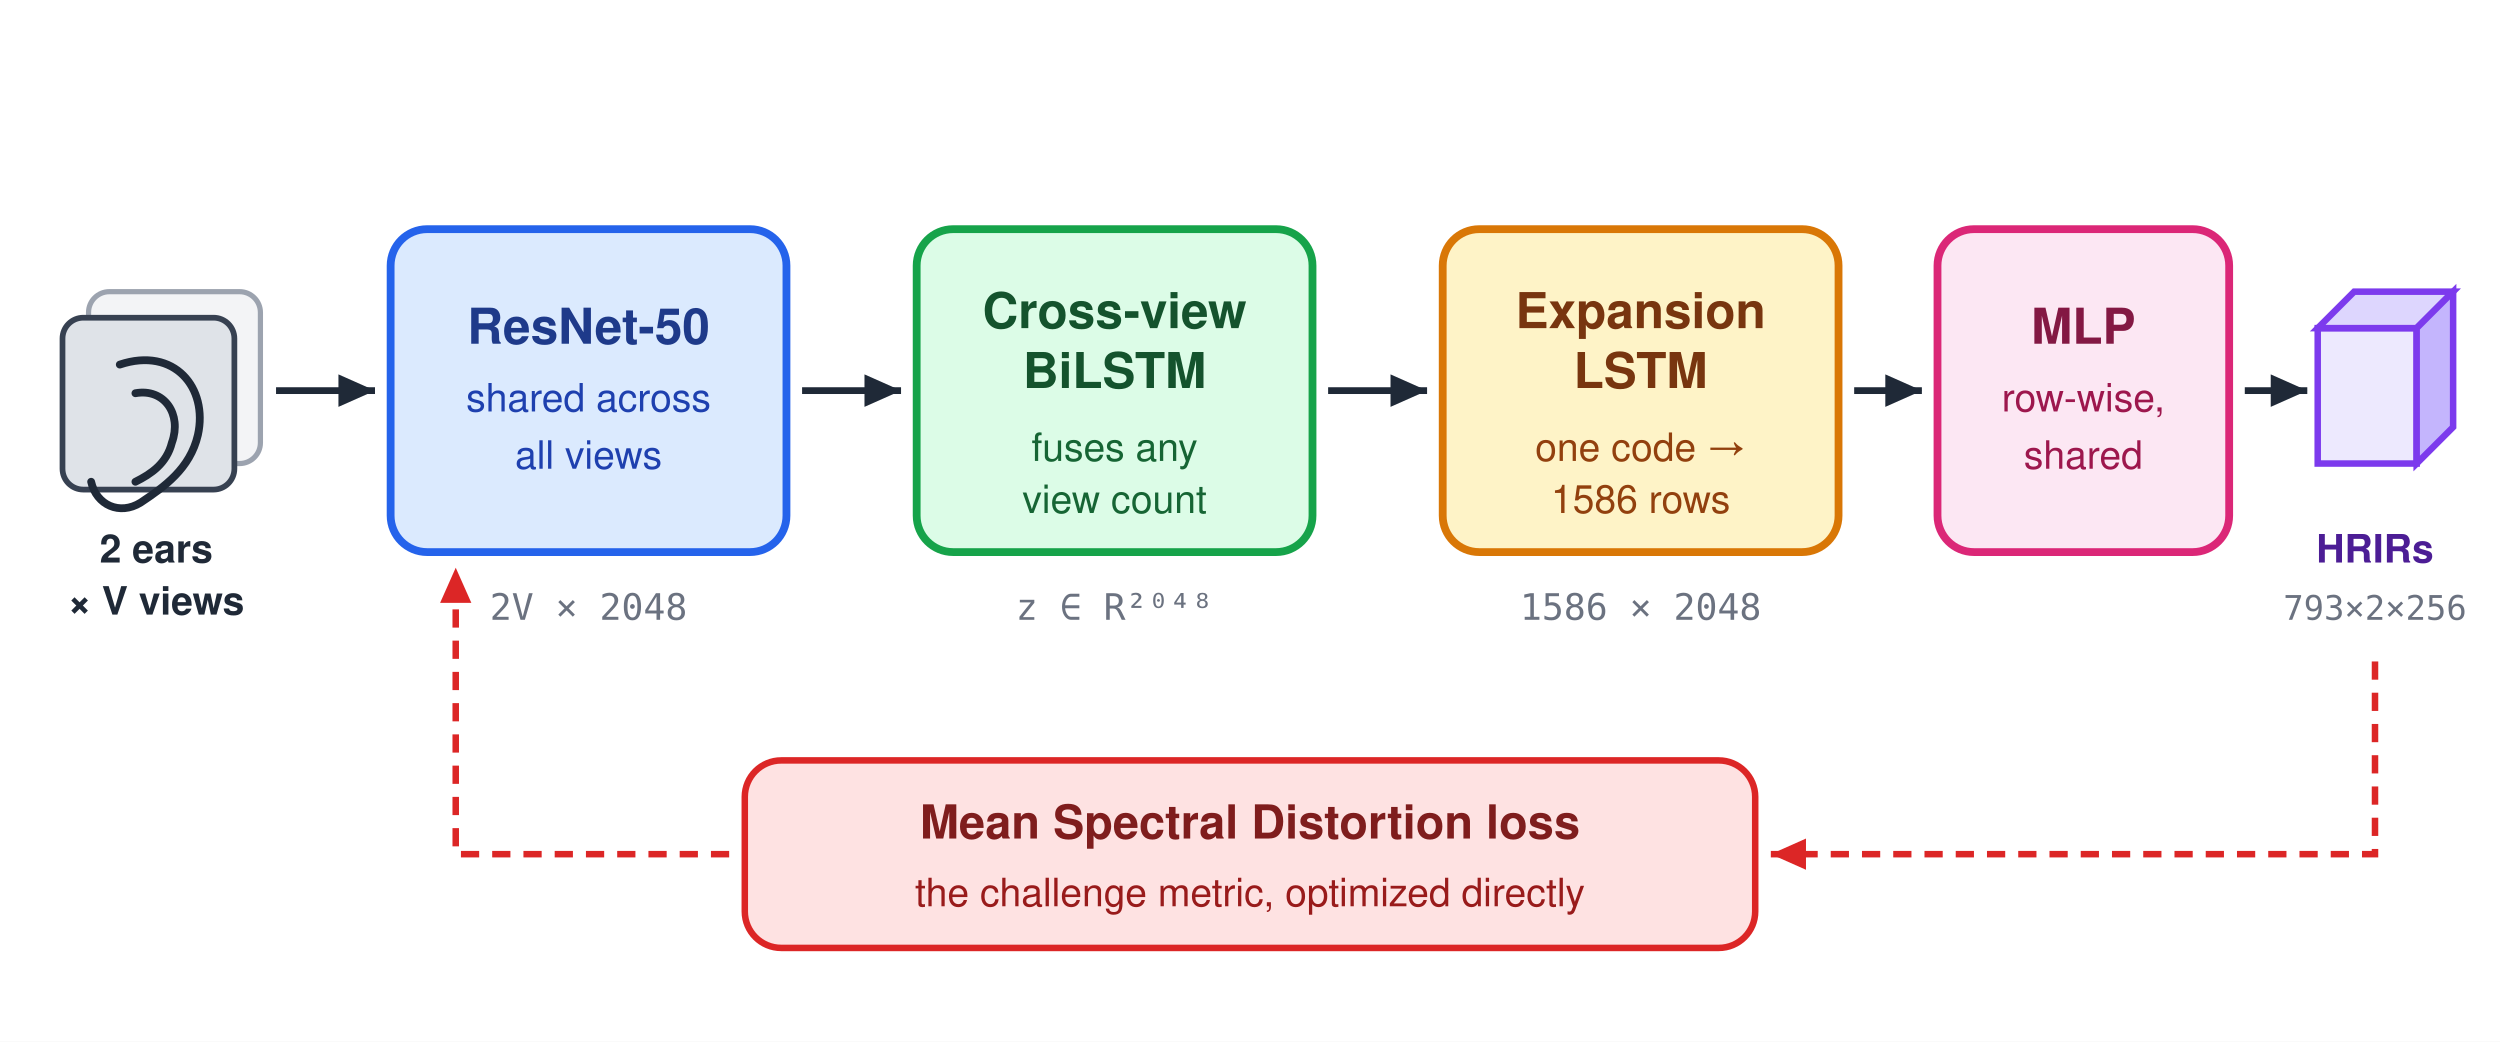
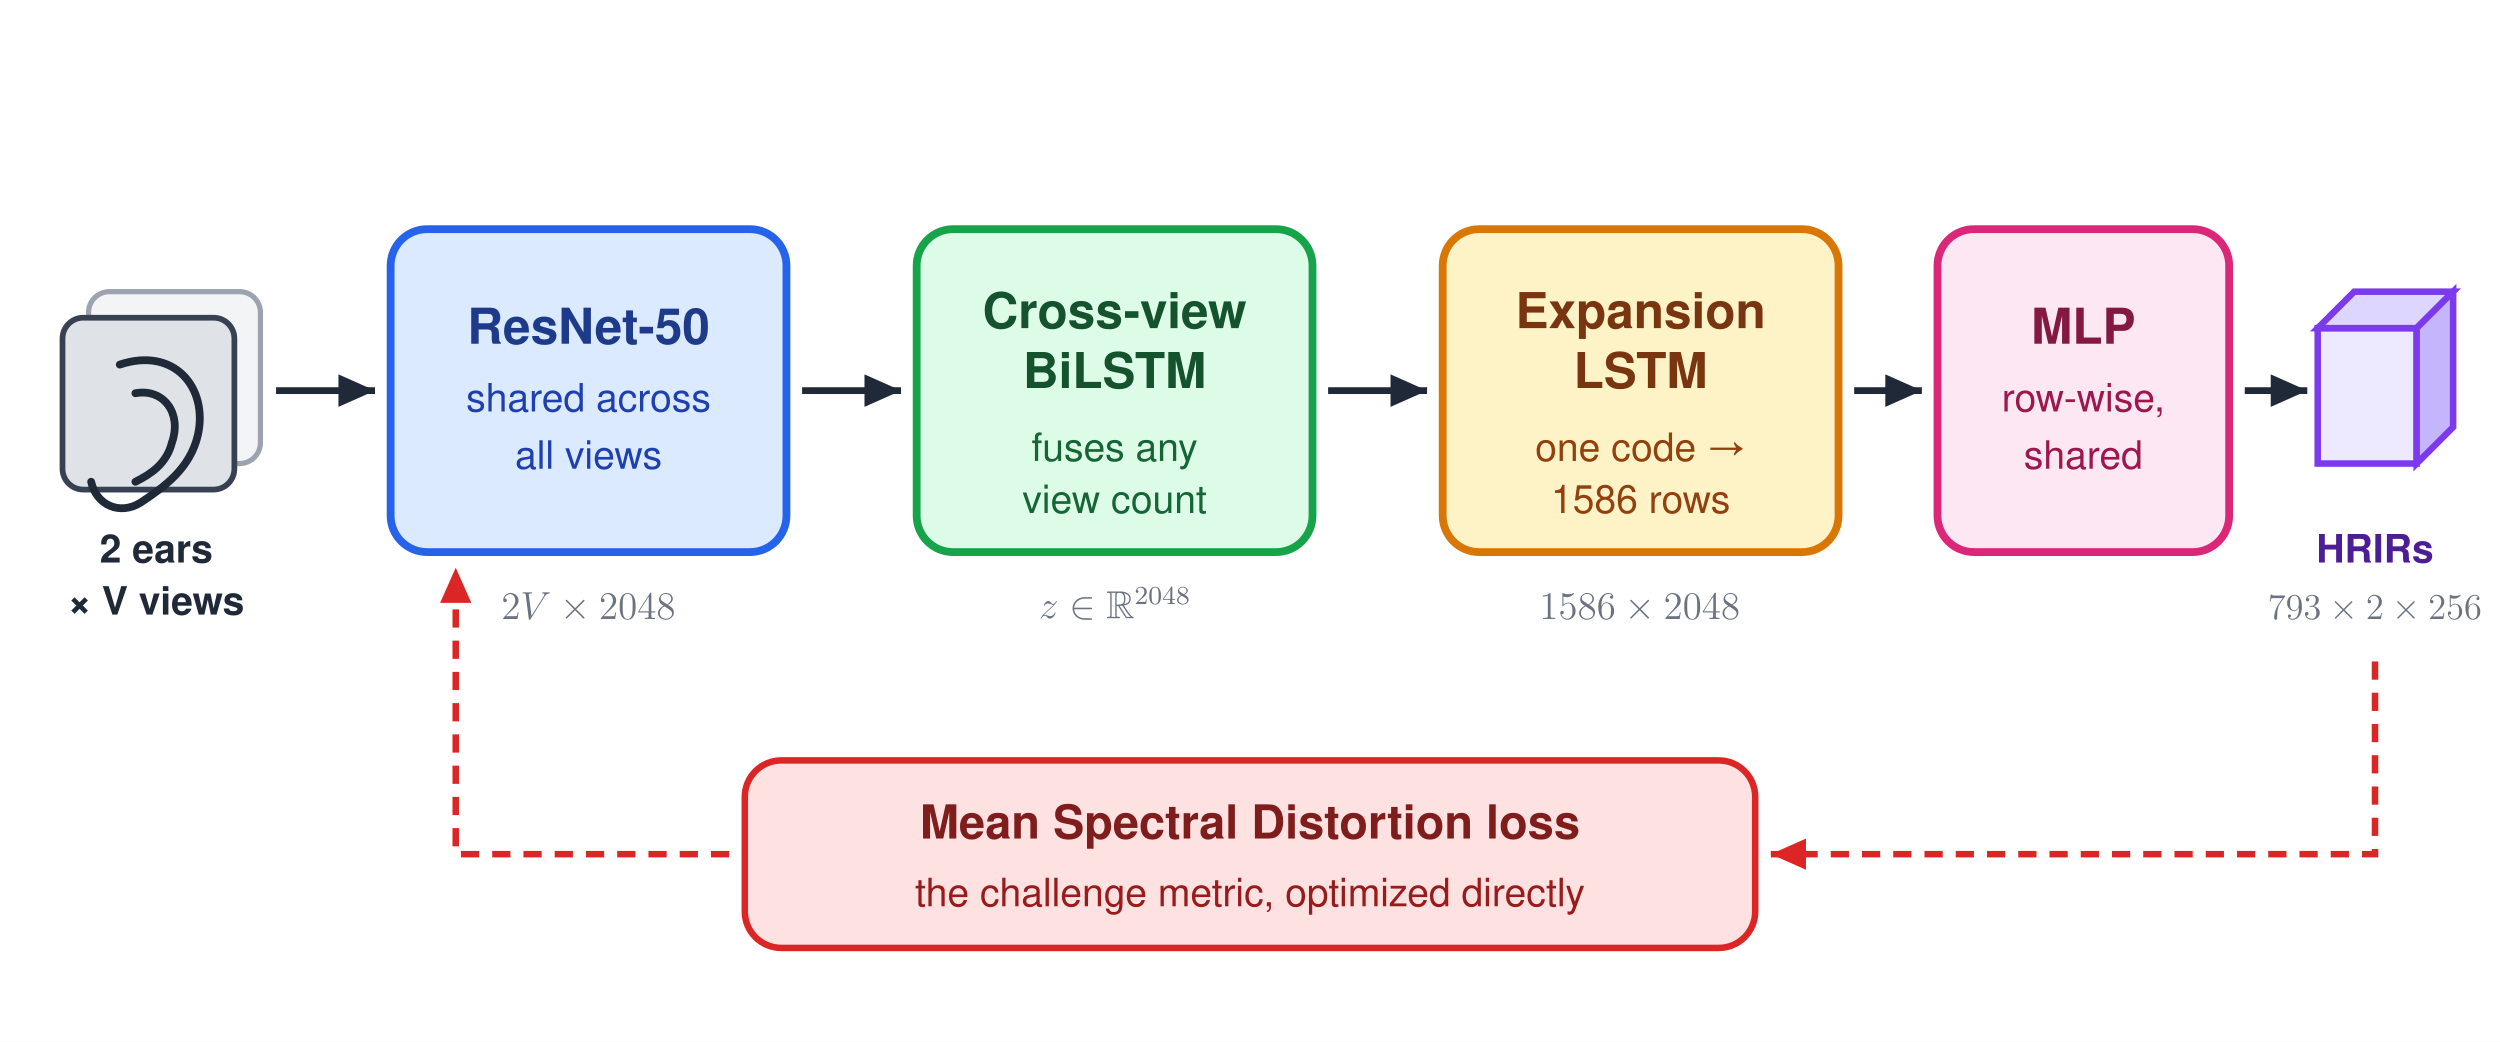
- <svg xmlns="http://www.w3.org/2000/svg" viewBox="0 0 960 400" font-family="-apple-system, BlinkMacSystemFont, Segoe UI, Helvetica, Arial, sans-serif" role="img" aria-label="Architecture: shared ResNet-50 encodes each view, a BiLSTM fuses them into one identity code, an expansion LSTM and shared MLP decode the full HRIR tensor, trained on the Mean Spectral Distortion metric.">
+ <svg xmlns="http://www.w3.org/2000/svg" xmlns:xlink="http://www.w3.org/1999/xlink" viewBox="0 0 960 400" font-family="-apple-system, BlinkMacSystemFont, Segoe UI, Helvetica, Arial, sans-serif" role="img" aria-label="Architecture: shared ResNet-50 encodes each view, a BiLSTM fuses them into one identity code, an expansion LSTM and shared MLP decode the full HRIR tensor, trained on the Mean Spectral Distortion metric.">
  <defs>
    <marker id="a2" viewBox="0 0 10 10" refX="9" refY="5" markerWidth="6" markerHeight="6" orient="auto-start-reverse">
      <path d="M0 1 L9 5 L0 9 z" fill="#1F2937" />
    </marker>
    <marker id="a2r" viewBox="0 0 10 10" refX="9" refY="5" markerWidth="6" markerHeight="6" orient="auto-start-reverse">
      <path d="M0 1 L9 5 L0 9 z" fill="#DC2626" />
    </marker>
  </defs>
  <rect width="960" height="400" fill="#ffffff" />
  <rect x="34" y="112" width="66" height="66" rx="8" fill="#F3F4F6" stroke="#9CA3AF" stroke-width="2" />
  <rect x="24" y="122" width="66" height="66" rx="8" fill="#DFE3E8" stroke="#374151" stroke-width="2.2" />
  <path d="M46 140 C67 133, 80 149, 76 167 C73 180, 63 187, 54 193 C46 198, 37 194, 35 185            M52 151 C63 149, 70 159, 66 170 C64 178, 58 182, 52 185" fill="none" stroke="#1F2937" stroke-width="3" stroke-linecap="round" />
  <text x="60" y="216" font-size="15" font-weight="600" fill="#1F2937" text-anchor="middle">2 ears</text>
  <text x="60" y="236" font-size="15" font-weight="600" fill="#1F2937" text-anchor="middle">× V views</text>
  <line x1="106" y1="150" x2="144" y2="150" stroke="#1F2937" stroke-width="2.6" marker-end="url(#a2)" />
  <rect x="150" y="88" width="152" height="124" rx="14" fill="#DBEAFE" stroke="#2563EB" stroke-width="3" />
  <text x="226" y="132" font-size="19" font-weight="700" fill="#1E3A8A" text-anchor="middle">ResNet-50</text>
  <text x="226" y="158" font-size="15" fill="#1E40AF" text-anchor="middle">shared across</text>
  <text x="226" y="180" font-size="15" fill="#1E40AF" text-anchor="middle">all views</text>
-   <text x="226" y="238" font-size="14" fill="#6B7280" text-anchor="middle" font-family="ui-monospace, Menlo, monospace">2V × 2048</text>
+   <g transform="translate(282.8429 317.7725) scale(1.254687)">
+     <defs>
+       <path id="L0-g0-2" d="M4.651-3.324L2.26-5.703C2.116-5.846 2.092-5.87 1.997-5.87C1.877-5.87 1.757-5.762 1.757-5.631C1.757-5.547 1.781-5.523 1.913-5.392L4.304-2.989L1.913-.586C1.781-.454 1.757-.43 1.757-.347C1.757-.215 1.877-.108 1.997-.108C2.092-.108 2.116-.132 2.26-.275L4.639-2.654L7.113-.179C7.137-.167 7.221-.108 7.293-.108C7.436-.108 7.532-.215 7.532-.347C7.532-.371 7.532-.418 7.496-.478C7.484-.502 5.583-2.379 4.985-2.989L7.173-5.177C7.233-5.248 7.412-5.404 7.472-5.475C7.484-5.499 7.532-5.547 7.532-5.631C7.532-5.762 7.436-5.87 7.293-5.87C7.197-5.87 7.149-5.822 7.018-5.691L4.651-3.324Z" />
+       <path id="L0-g1-86" d="M7.4-6.838C7.807-7.484 8.177-7.771 8.787-7.819C8.907-7.831 9.002-7.831 9.002-8.046C9.002-8.094 8.978-8.165 8.871-8.165C8.656-8.165 8.141-8.141 7.926-8.141C7.58-8.141 7.221-8.165 6.886-8.165C6.791-8.165 6.671-8.165 6.671-7.938C6.671-7.831 6.779-7.819 6.826-7.819C7.269-7.783 7.317-7.568 7.317-7.424C7.317-7.245 7.149-6.97 7.137-6.958L3.383-1.004L2.546-7.448C2.546-7.795 3.168-7.819 3.3-7.819C3.479-7.819 3.587-7.819 3.587-8.046C3.587-8.165 3.455-8.165 3.419-8.165C3.216-8.165 2.977-8.141 2.774-8.141H2.104C1.231-8.141 .873-8.165 .861-8.165C.789-8.165 .646-8.165 .646-7.95C.646-7.819 .729-7.819 .921-7.819C1.53-7.819 1.566-7.711 1.602-7.412L2.558-.036C2.594 .215 2.594 .251 2.762 .251C2.905 .251 2.965 .215 3.084 .024L7.4-6.838Z" />
+       <path id="L0-g2-48" d="M5.356-3.826C5.356-4.818 5.296-5.786 4.866-6.695C4.376-7.687 3.515-7.95 2.929-7.95C2.236-7.95 1.387-7.603 .944-6.611C.61-5.858 .49-5.117 .49-3.826C.49-2.666 .574-1.793 1.004-.944C1.47-.036 2.295 .251 2.917 .251C3.957 .251 4.555-.371 4.902-1.064C5.332-1.961 5.356-3.132 5.356-3.826ZM2.917 .012C2.534 .012 1.757-.203 1.53-1.506C1.399-2.224 1.399-3.132 1.399-3.969C1.399-4.949 1.399-5.834 1.59-6.539C1.793-7.34 2.403-7.711 2.917-7.711C3.371-7.711 4.065-7.436 4.292-6.408C4.447-5.727 4.447-4.782 4.447-3.969C4.447-3.168 4.447-2.26 4.316-1.53C4.089-.215 3.335 .012 2.917 .012Z" />
+       <path id="L0-g2-50" d="M5.26-2.008H4.997C4.961-1.805 4.866-1.148 4.746-.956C4.663-.849 3.981-.849 3.622-.849H1.411C1.733-1.124 2.463-1.889 2.774-2.176C4.591-3.85 5.26-4.471 5.26-5.655C5.26-7.03 4.172-7.95 2.786-7.95S.586-6.767 .586-5.738C.586-5.129 1.112-5.129 1.148-5.129C1.399-5.129 1.71-5.308 1.71-5.691C1.71-6.025 1.482-6.253 1.148-6.253C1.04-6.253 1.016-6.253 .98-6.241C1.207-7.054 1.853-7.603 2.63-7.603C3.646-7.603 4.268-6.755 4.268-5.655C4.268-4.639 3.682-3.754 3.001-2.989L.586-.287V0H4.949L5.26-2.008Z" />
+       <path id="L0-g2-52" d="M4.316-7.783C4.316-8.01 4.316-8.07 4.148-8.07C4.053-8.07 4.017-8.07 3.921-7.926L.323-2.343V-1.997H3.467V-.909C3.467-.466 3.443-.347 2.57-.347H2.331V0C2.606-.024 3.551-.024 3.885-.024S5.177-.024 5.452 0V-.347H5.212C4.352-.347 4.316-.466 4.316-.909V-1.997H5.523V-2.343H4.316V-7.783ZM3.527-6.85V-2.343H.622L3.527-6.85Z" />
+       <path id="L0-g2-56" d="M3.563-4.316C4.16-4.639 5.033-5.189 5.033-6.193C5.033-7.233 4.029-7.95 2.929-7.95C1.745-7.95 .813-7.077 .813-5.99C.813-5.583 .933-5.177 1.267-4.77C1.399-4.615 1.411-4.603 2.248-4.017C1.088-3.479 .49-2.678 .49-1.805C.49-.538 1.698 .251 2.917 .251C4.244 .251 5.356-.729 5.356-1.985C5.356-3.204 4.495-3.742 3.563-4.316ZM1.937-5.392C1.781-5.499 1.303-5.81 1.303-6.396C1.303-7.173 2.116-7.663 2.917-7.663C3.778-7.663 4.543-7.042 4.543-6.181C4.543-5.452 4.017-4.866 3.324-4.483L1.937-5.392ZM2.499-3.85L3.945-2.905C4.256-2.702 4.806-2.331 4.806-1.602C4.806-.693 3.885-.072 2.929-.072C1.913-.072 1.04-.813 1.04-1.805C1.04-2.738 1.722-3.491 2.499-3.85Z" />
+     </defs>
+     <g id="L0-page1">
+       <g fill="#6b7280">
+         <use x="-72" y="-63.831" xlink:href="#L0-g2-50" />
+         <use x="-66.147" y="-63.831" xlink:href="#L0-g1-86" />
+         <use x="-54.065" y="-63.831" xlink:href="#L0-g0-2" />
+         <use x="-42.11" y="-63.831" xlink:href="#L0-g2-50" />
+         <use x="-36.257" y="-63.831" xlink:href="#L0-g2-48" />
+         <use x="-30.404" y="-63.831" xlink:href="#L0-g2-52" />
+         <use x="-24.551" y="-63.831" xlink:href="#L0-g2-56" />
+       </g>
+     </g>
+   </g>
  <line x1="308" y1="150" x2="346" y2="150" stroke="#1F2937" stroke-width="2.6" marker-end="url(#a2)" />
  <rect x="352" y="88" width="152" height="124" rx="14" fill="#DCFCE7" stroke="#16A34A" stroke-width="3" />
  <text x="428" y="126" font-size="19" font-weight="700" fill="#14532D" text-anchor="middle">Cross-view</text>
  <text x="428" y="149" font-size="19" font-weight="700" fill="#14532D" text-anchor="middle">BiLSTM</text>
  <text x="428" y="177" font-size="15" fill="#166534" text-anchor="middle">fuses any</text>
  <text x="428" y="197" font-size="15" fill="#166534" text-anchor="middle">view count</text>
-   <text x="428" y="238" font-size="14" fill="#6B7280" text-anchor="middle" font-family="ui-monospace, Menlo, monospace">z ∈ R²⁰⁴⁸</text>
+   <g transform="translate(489.2872 315.8497) scale(1.254687)">
+     <defs>
+       <path id="L1-g0-82" d="M3.204-3.754H3.634L5.428-.98C5.547-.789 5.834-.323 5.966-.143C6.049 0 6.085 0 6.36 0H8.01C8.225 0 8.404 0 8.404-.215C8.404-.311 8.333-.395 8.225-.418C7.783-.514 7.197-1.303 6.91-1.686C6.826-1.805 6.229-2.594 5.428-3.885C6.492-4.077 7.52-4.531 7.52-5.954C7.52-7.615 5.762-8.189 4.352-8.189H.598C.383-8.189 .191-8.189 .191-7.974C.191-7.771 .418-7.771 .514-7.771C1.196-7.771 1.255-7.687 1.255-7.089V-1.1C1.255-.502 1.196-.418 .514-.418C.418-.418 .191-.418 .191-.215C.191 0 .383 0 .598 0H3.873C4.089 0 4.268 0 4.268-.215C4.268-.418 4.065-.418 3.933-.418C3.252-.418 3.204-.514 3.204-1.1V-3.754ZM5.511-4.34C5.846-4.782 5.882-5.416 5.882-5.942C5.882-6.516 5.81-7.149 5.428-7.639C5.918-7.532 7.101-7.161 7.101-5.954C7.101-5.177 6.743-4.567 5.511-4.34ZM3.204-7.125C3.204-7.376 3.204-7.771 3.945-7.771C4.961-7.771 5.464-7.352 5.464-5.942C5.464-4.4 5.093-4.172 3.204-4.172V-7.125ZM1.578-.418C1.674-.634 1.674-.968 1.674-1.076V-7.113C1.674-7.233 1.674-7.556 1.578-7.771H2.941C2.786-7.58 2.786-7.34 2.786-7.161V-1.076C2.786-.956 2.786-.634 2.881-.418H1.578ZM4.125-3.754C4.208-3.766 4.256-3.778 4.352-3.778C4.531-3.778 4.794-3.802 4.973-3.826C5.153-3.539 6.444-1.411 7.436-.418H6.276L4.125-3.754Z" />
+       <path id="L1-g1-50" d="M6.551-2.75C6.755-2.75 6.97-2.75 6.97-2.989S6.755-3.228 6.551-3.228H1.482C1.626-4.83 3.001-5.978 4.686-5.978H6.551C6.755-5.978 6.97-5.978 6.97-6.217S6.755-6.456 6.551-6.456H4.663C2.618-6.456 .992-4.902 .992-2.989S2.618 .478 4.663 .478H6.551C6.755 .478 6.97 .478 6.97 .239S6.755 0 6.551 0H4.686C3.001 0 1.626-1.148 1.482-2.75H6.551Z" />
+       <path id="L1-g2-122" d="M1.518-.968C2.032-1.554 2.451-1.925 3.049-2.463C3.766-3.084 4.077-3.383 4.244-3.563C5.081-4.388 5.499-5.081 5.499-5.177S5.404-5.272 5.38-5.272C5.296-5.272 5.272-5.224 5.212-5.141C4.914-4.627 4.627-4.376 4.316-4.376C4.065-4.376 3.933-4.483 3.706-4.77C3.455-5.069 3.252-5.272 2.905-5.272C2.032-5.272 1.506-4.184 1.506-3.933C1.506-3.897 1.518-3.826 1.626-3.826C1.722-3.826 1.733-3.873 1.769-3.957C1.973-4.435 2.546-4.519 2.774-4.519C3.025-4.519 3.264-4.435 3.515-4.328C3.969-4.136 4.16-4.136 4.28-4.136C4.364-4.136 4.411-4.136 4.471-4.148C4.077-3.682 3.431-3.108 2.893-2.618L1.686-1.506C.956-.765 .514-.06 .514 .024C.514 .096 .574 .12 .646 .12S.729 .108 .813-.036C1.004-.335 1.387-.777 1.829-.777C2.08-.777 2.2-.693 2.439-.395C2.666-.132 2.869 .12 3.252 .12C4.423 .12 5.093-1.399 5.093-1.674C5.093-1.722 5.081-1.793 4.961-1.793C4.866-1.793 4.854-1.745 4.818-1.626C4.555-.921 3.85-.634 3.383-.634C3.132-.634 2.893-.717 2.642-.825C2.164-1.016 2.032-1.016 1.877-1.016C1.757-1.016 1.626-1.016 1.518-.968Z" />
+       <path id="L1-g3-48" d="M3.897-2.542C3.897-3.395 3.81-3.913 3.547-4.423C3.196-5.125 2.55-5.3 2.112-5.3C1.108-5.3 .741-4.551 .63-4.328C.343-3.746 .327-2.957 .327-2.542C.327-2.016 .351-1.211 .733-.574C1.1 .016 1.69 .167 2.112 .167C2.495 .167 3.18 .048 3.579-.741C3.873-1.315 3.897-2.024 3.897-2.542ZM2.112-.056C1.841-.056 1.291-.183 1.124-1.02C1.036-1.474 1.036-2.224 1.036-2.638C1.036-3.188 1.036-3.746 1.124-4.184C1.291-4.997 1.913-5.077 2.112-5.077C2.383-5.077 2.933-4.941 3.092-4.216C3.188-3.778 3.188-3.18 3.188-2.638C3.188-2.168 3.188-1.451 3.092-1.004C2.925-.167 2.375-.056 2.112-.056Z" />
+       <path id="L1-g3-50" d="M2.248-1.626C2.375-1.745 2.71-2.008 2.837-2.12C3.332-2.574 3.802-3.013 3.802-3.738C3.802-4.686 3.005-5.3 2.008-5.3C1.052-5.3 .422-4.575 .422-3.866C.422-3.475 .733-3.419 .845-3.419C1.012-3.419 1.259-3.539 1.259-3.842C1.259-4.256 .861-4.256 .765-4.256C.996-4.838 1.53-5.037 1.921-5.037C2.662-5.037 3.045-4.407 3.045-3.738C3.045-2.909 2.463-2.303 1.522-1.339L.518-.303C.422-.215 .422-.199 .422 0H3.571L3.802-1.427H3.555C3.531-1.267 3.467-.869 3.371-.717C3.324-.654 2.718-.654 2.59-.654H1.172L2.248-1.626Z" />
+       <path id="L1-g3-52" d="M3.14-5.157C3.14-5.316 3.14-5.38 2.973-5.38C2.869-5.38 2.861-5.372 2.782-5.26L.239-1.57V-1.307H2.487V-.646C2.487-.351 2.463-.263 1.849-.263H1.666V0C2.343-.024 2.359-.024 2.813-.024S3.284-.024 3.961 0V-.263H3.778C3.164-.263 3.14-.351 3.14-.646V-1.307H3.985V-1.57H3.14V-5.157ZM2.542-4.511V-1.57H.518L2.542-4.511Z" />
+       <path id="L1-g3-56" d="M2.646-2.877C3.092-3.092 3.634-3.491 3.634-4.113C3.634-4.87 2.861-5.3 2.12-5.3C1.275-5.3 .59-4.718 .59-3.969C.59-3.674 .693-3.403 .893-3.172C1.028-3.005 1.06-2.989 1.554-2.678C.566-2.24 .351-1.658 .351-1.211C.351-.335 1.235 .167 2.104 .167C3.084 .167 3.873-.494 3.873-1.339C3.873-1.841 3.602-2.176 3.475-2.311C3.339-2.439 3.332-2.447 2.646-2.877ZM1.411-3.626C1.18-3.762 .988-3.993 .988-4.272C.988-4.774 1.538-5.093 2.104-5.093C2.726-5.093 3.236-4.67 3.236-4.113C3.236-3.65 2.877-3.26 2.407-3.029L1.411-3.626ZM1.801-2.534C1.833-2.519 2.742-1.961 2.877-1.873C3.005-1.801 3.419-1.546 3.419-1.068C3.419-.454 2.774-.072 2.12-.072C1.411-.072 .805-.558 .805-1.211C.805-1.809 1.251-2.279 1.801-2.534Z" />
+     </defs>
+     <g id="L1-page1">
+       <g fill="#6b7280">
+         <use x="-72" y="-62.525" xlink:href="#L1-g2-122" />
+         <use x="-62.709" y="-62.525" xlink:href="#L1-g1-50" />
+         <use x="-51.418" y="-62.525" xlink:href="#L1-g0-82" />
+         <use x="-42.783" y="-66.864" xlink:href="#L1-g3-50" />
+         <use x="-38.549" y="-66.864" xlink:href="#L1-g3-48" />
+         <use x="-34.315" y="-66.864" xlink:href="#L1-g3-52" />
+         <use x="-30.081" y="-66.864" xlink:href="#L1-g3-56" />
+       </g>
+     </g>
+   </g>
  <line x1="510" y1="150" x2="548" y2="150" stroke="#1F2937" stroke-width="2.6" marker-end="url(#a2)" />
  <rect x="554" y="88" width="152" height="124" rx="14" fill="#FEF3C7" stroke="#D97706" stroke-width="3" />
  <text x="630" y="126" font-size="19" font-weight="700" fill="#78350F" text-anchor="middle">Expansion</text>
  <text x="630" y="149" font-size="19" font-weight="700" fill="#78350F" text-anchor="middle">LSTM</text>
  <text x="630" y="177" font-size="15" fill="#92400E" text-anchor="middle">one code →</text>
  <text x="630" y="197" font-size="15" fill="#92400E" text-anchor="middle">1586 rows</text>
-   <text x="630" y="238" font-size="14" fill="#6B7280" text-anchor="middle" font-family="ui-monospace, Menlo, monospace">1586 × 2048</text>
+   <g transform="translate(681.4255 318.3559) scale(1.254687)">
+     <defs>
+       <path id="L2-g0-2" d="M4.651-3.324L2.26-5.703C2.116-5.846 2.092-5.87 1.997-5.87C1.877-5.87 1.757-5.762 1.757-5.631C1.757-5.547 1.781-5.523 1.913-5.392L4.304-2.989L1.913-.586C1.781-.454 1.757-.43 1.757-.347C1.757-.215 1.877-.108 1.997-.108C2.092-.108 2.116-.132 2.26-.275L4.639-2.654L7.113-.179C7.137-.167 7.221-.108 7.293-.108C7.436-.108 7.532-.215 7.532-.347C7.532-.371 7.532-.418 7.496-.478C7.484-.502 5.583-2.379 4.985-2.989L7.173-5.177C7.233-5.248 7.412-5.404 7.472-5.475C7.484-5.499 7.532-5.547 7.532-5.631C7.532-5.762 7.436-5.87 7.293-5.87C7.197-5.87 7.149-5.822 7.018-5.691L4.651-3.324Z" />
+       <path id="L2-g1-48" d="M5.356-3.826C5.356-4.818 5.296-5.786 4.866-6.695C4.376-7.687 3.515-7.95 2.929-7.95C2.236-7.95 1.387-7.603 .944-6.611C.61-5.858 .49-5.117 .49-3.826C.49-2.666 .574-1.793 1.004-.944C1.47-.036 2.295 .251 2.917 .251C3.957 .251 4.555-.371 4.902-1.064C5.332-1.961 5.356-3.132 5.356-3.826ZM2.917 .012C2.534 .012 1.757-.203 1.53-1.506C1.399-2.224 1.399-3.132 1.399-3.969C1.399-4.949 1.399-5.834 1.59-6.539C1.793-7.34 2.403-7.711 2.917-7.711C3.371-7.711 4.065-7.436 4.292-6.408C4.447-5.727 4.447-4.782 4.447-3.969C4.447-3.168 4.447-2.26 4.316-1.53C4.089-.215 3.335 .012 2.917 .012Z" />
+       <path id="L2-g1-49" d="M3.443-7.663C3.443-7.938 3.443-7.95 3.204-7.95C2.917-7.627 2.319-7.185 1.088-7.185V-6.838C1.363-6.838 1.961-6.838 2.618-7.149V-.921C2.618-.49 2.582-.347 1.53-.347H1.16V0C1.482-.024 2.642-.024 3.037-.024S4.579-.024 4.902 0V-.347H4.531C3.479-.347 3.443-.49 3.443-.921V-7.663Z" />
+       <path id="L2-g1-50" d="M5.26-2.008H4.997C4.961-1.805 4.866-1.148 4.746-.956C4.663-.849 3.981-.849 3.622-.849H1.411C1.733-1.124 2.463-1.889 2.774-2.176C4.591-3.85 5.26-4.471 5.26-5.655C5.26-7.03 4.172-7.95 2.786-7.95S.586-6.767 .586-5.738C.586-5.129 1.112-5.129 1.148-5.129C1.399-5.129 1.71-5.308 1.71-5.691C1.71-6.025 1.482-6.253 1.148-6.253C1.04-6.253 1.016-6.253 .98-6.241C1.207-7.054 1.853-7.603 2.63-7.603C3.646-7.603 4.268-6.755 4.268-5.655C4.268-4.639 3.682-3.754 3.001-2.989L.586-.287V0H4.949L5.26-2.008Z" />
+       <path id="L2-g1-52" d="M4.316-7.783C4.316-8.01 4.316-8.07 4.148-8.07C4.053-8.07 4.017-8.07 3.921-7.926L.323-2.343V-1.997H3.467V-.909C3.467-.466 3.443-.347 2.57-.347H2.331V0C2.606-.024 3.551-.024 3.885-.024S5.177-.024 5.452 0V-.347H5.212C4.352-.347 4.316-.466 4.316-.909V-1.997H5.523V-2.343H4.316V-7.783ZM3.527-6.85V-2.343H.622L3.527-6.85Z" />
+       <path id="L2-g1-53" d="M1.53-6.85C2.044-6.683 2.463-6.671 2.594-6.671C3.945-6.671 4.806-7.663 4.806-7.831C4.806-7.878 4.782-7.938 4.71-7.938C4.686-7.938 4.663-7.938 4.555-7.89C3.885-7.603 3.312-7.568 3.001-7.568C2.212-7.568 1.65-7.807 1.423-7.902C1.339-7.938 1.315-7.938 1.303-7.938C1.207-7.938 1.207-7.867 1.207-7.675V-4.125C1.207-3.909 1.207-3.838 1.351-3.838C1.411-3.838 1.423-3.85 1.542-3.993C1.877-4.483 2.439-4.77 3.037-4.77C3.67-4.77 3.981-4.184 4.077-3.981C4.28-3.515 4.292-2.929 4.292-2.475S4.292-1.339 3.957-.801C3.694-.371 3.228-.072 2.702-.072C1.913-.072 1.136-.61 .921-1.482C.98-1.459 1.052-1.447 1.112-1.447C1.315-1.447 1.638-1.566 1.638-1.973C1.638-2.307 1.411-2.499 1.112-2.499C.897-2.499 .586-2.391 .586-1.925C.586-.909 1.399 .251 2.726 .251C4.077 .251 5.26-.885 5.26-2.403C5.26-3.826 4.304-5.009 3.049-5.009C2.367-5.009 1.841-4.71 1.53-4.376V-6.85Z" />
+       <path id="L2-g1-54" d="M1.47-4.16C1.47-7.185 2.941-7.663 3.587-7.663C4.017-7.663 4.447-7.532 4.674-7.173C4.531-7.173 4.077-7.173 4.077-6.683C4.077-6.42 4.256-6.193 4.567-6.193C4.866-6.193 5.069-6.372 5.069-6.719C5.069-7.34 4.615-7.95 3.575-7.95C2.068-7.95 .49-6.408 .49-3.778C.49-.49 1.925 .251 2.941 .251C4.244 .251 5.356-.885 5.356-2.439C5.356-4.029 4.244-5.093 3.049-5.093C1.985-5.093 1.59-4.172 1.47-3.838V-4.16ZM2.941-.072C2.188-.072 1.829-.741 1.722-.992C1.614-1.303 1.494-1.889 1.494-2.726C1.494-3.67 1.925-4.854 3.001-4.854C3.658-4.854 4.005-4.411 4.184-4.005C4.376-3.563 4.376-2.965 4.376-2.451C4.376-1.841 4.376-1.303 4.148-.849C3.85-.275 3.419-.072 2.941-.072Z" />
+       <path id="L2-g1-56" d="M3.563-4.316C4.16-4.639 5.033-5.189 5.033-6.193C5.033-7.233 4.029-7.95 2.929-7.95C1.745-7.95 .813-7.077 .813-5.99C.813-5.583 .933-5.177 1.267-4.77C1.399-4.615 1.411-4.603 2.248-4.017C1.088-3.479 .49-2.678 .49-1.805C.49-.538 1.698 .251 2.917 .251C4.244 .251 5.356-.729 5.356-1.985C5.356-3.204 4.495-3.742 3.563-4.316ZM1.937-5.392C1.781-5.499 1.303-5.81 1.303-6.396C1.303-7.173 2.116-7.663 2.917-7.663C3.778-7.663 4.543-7.042 4.543-6.181C4.543-5.452 4.017-4.866 3.324-4.483L1.937-5.392ZM2.499-3.85L3.945-2.905C4.256-2.702 4.806-2.331 4.806-1.602C4.806-.693 3.885-.072 2.929-.072C1.913-.072 1.04-.813 1.04-1.805C1.04-2.738 1.722-3.491 2.499-3.85Z" />
+     </defs>
+     <g id="L2-page1">
+       <g fill="#6b7280">
+         <use x="-72" y="-64.296" xlink:href="#L2-g1-49" />
+         <use x="-66.147" y="-64.296" xlink:href="#L2-g1-53" />
+         <use x="-60.294" y="-64.296" xlink:href="#L2-g1-56" />
+         <use x="-54.441" y="-64.296" xlink:href="#L2-g1-54" />
+         <use x="-45.931" y="-64.296" xlink:href="#L2-g0-2" />
+         <use x="-33.976" y="-64.296" xlink:href="#L2-g1-50" />
+         <use x="-28.123" y="-64.296" xlink:href="#L2-g1-48" />
+         <use x="-22.27" y="-64.296" xlink:href="#L2-g1-52" />
+         <use x="-16.417" y="-64.296" xlink:href="#L2-g1-56" />
+       </g>
+     </g>
+   </g>
  <line x1="712" y1="150" x2="738" y2="150" stroke="#1F2937" stroke-width="2.6" marker-end="url(#a2)" />
  <rect x="744" y="88" width="112" height="124" rx="14" fill="#FCE7F3" stroke="#DB2777" stroke-width="3" />
  <text x="800" y="132" font-size="19" font-weight="700" fill="#831843" text-anchor="middle">MLP</text>
  <text x="800" y="158" font-size="15" fill="#9D174D" text-anchor="middle">row-wise,</text>
  <text x="800" y="180" font-size="15" fill="#9D174D" text-anchor="middle">shared</text>
  <line x1="862" y1="150" x2="886" y2="150" stroke="#1F2937" stroke-width="2.6" marker-end="url(#a2)" />
  <polygon points="890,126 928,126 928,178 890,178" fill="#EDE9FE" stroke="#7C3AED" stroke-width="2.5" />
  <polygon points="890,126 904,112 942,112 928,126" fill="#DDD6FE" stroke="#7C3AED" stroke-width="2.5" />
  <polygon points="928,126 942,112 942,164 928,178" fill="#C4B5FD" stroke="#7C3AED" stroke-width="2.5" />
  <text x="912" y="216" font-size="15" font-weight="600" fill="#4C1D95" text-anchor="middle">HRIRs</text>
-   <text x="912" y="238" font-size="13" fill="#6B7280" text-anchor="middle" font-family="ui-monospace, Menlo, monospace">793×2×256</text>
+   <g transform="translate(955.1277 312.9988) scale(1.171042)">
+     <defs>
+       <path id="L3-g0-2" d="M4.651-3.324L2.26-5.703C2.116-5.846 2.092-5.87 1.997-5.87C1.877-5.87 1.757-5.762 1.757-5.631C1.757-5.547 1.781-5.523 1.913-5.392L4.304-2.989L1.913-.586C1.781-.454 1.757-.43 1.757-.347C1.757-.215 1.877-.108 1.997-.108C2.092-.108 2.116-.132 2.26-.275L4.639-2.654L7.113-.179C7.137-.167 7.221-.108 7.293-.108C7.436-.108 7.532-.215 7.532-.347C7.532-.371 7.532-.418 7.496-.478C7.484-.502 5.583-2.379 4.985-2.989L7.173-5.177C7.233-5.248 7.412-5.404 7.472-5.475C7.484-5.499 7.532-5.547 7.532-5.631C7.532-5.762 7.436-5.87 7.293-5.87C7.197-5.87 7.149-5.822 7.018-5.691L4.651-3.324Z" />
+       <path id="L3-g1-50" d="M5.26-2.008H4.997C4.961-1.805 4.866-1.148 4.746-.956C4.663-.849 3.981-.849 3.622-.849H1.411C1.733-1.124 2.463-1.889 2.774-2.176C4.591-3.85 5.26-4.471 5.26-5.655C5.26-7.03 4.172-7.95 2.786-7.95S.586-6.767 .586-5.738C.586-5.129 1.112-5.129 1.148-5.129C1.399-5.129 1.71-5.308 1.71-5.691C1.71-6.025 1.482-6.253 1.148-6.253C1.04-6.253 1.016-6.253 .98-6.241C1.207-7.054 1.853-7.603 2.63-7.603C3.646-7.603 4.268-6.755 4.268-5.655C4.268-4.639 3.682-3.754 3.001-2.989L.586-.287V0H4.949L5.26-2.008Z" />
+       <path id="L3-g1-51" d="M2.2-4.292C1.997-4.28 1.949-4.268 1.949-4.16C1.949-4.041 2.008-4.041 2.224-4.041H2.774C3.79-4.041 4.244-3.204 4.244-2.056C4.244-.49 3.431-.072 2.845-.072C2.271-.072 1.291-.347 .944-1.136C1.327-1.076 1.674-1.291 1.674-1.722C1.674-2.068 1.423-2.307 1.088-2.307C.801-2.307 .49-2.14 .49-1.686C.49-.622 1.554 .251 2.881 .251C4.304 .251 5.356-.837 5.356-2.044C5.356-3.144 4.471-4.005 3.324-4.208C4.364-4.507 5.033-5.38 5.033-6.312C5.033-7.257 4.053-7.95 2.893-7.95C1.698-7.95 .813-7.221 .813-6.348C.813-5.87 1.184-5.774 1.363-5.774C1.614-5.774 1.901-5.954 1.901-6.312C1.901-6.695 1.614-6.862 1.351-6.862C1.279-6.862 1.255-6.862 1.219-6.85C1.674-7.663 2.798-7.663 2.857-7.663C3.252-7.663 4.029-7.484 4.029-6.312C4.029-6.085 3.993-5.416 3.646-4.902C3.288-4.376 2.881-4.34 2.558-4.328L2.2-4.292Z" />
+       <path id="L3-g1-53" d="M1.53-6.85C2.044-6.683 2.463-6.671 2.594-6.671C3.945-6.671 4.806-7.663 4.806-7.831C4.806-7.878 4.782-7.938 4.71-7.938C4.686-7.938 4.663-7.938 4.555-7.89C3.885-7.603 3.312-7.568 3.001-7.568C2.212-7.568 1.65-7.807 1.423-7.902C1.339-7.938 1.315-7.938 1.303-7.938C1.207-7.938 1.207-7.867 1.207-7.675V-4.125C1.207-3.909 1.207-3.838 1.351-3.838C1.411-3.838 1.423-3.85 1.542-3.993C1.877-4.483 2.439-4.77 3.037-4.77C3.67-4.77 3.981-4.184 4.077-3.981C4.28-3.515 4.292-2.929 4.292-2.475S4.292-1.339 3.957-.801C3.694-.371 3.228-.072 2.702-.072C1.913-.072 1.136-.61 .921-1.482C.98-1.459 1.052-1.447 1.112-1.447C1.315-1.447 1.638-1.566 1.638-1.973C1.638-2.307 1.411-2.499 1.112-2.499C.897-2.499 .586-2.391 .586-1.925C.586-.909 1.399 .251 2.726 .251C4.077 .251 5.26-.885 5.26-2.403C5.26-3.826 4.304-5.009 3.049-5.009C2.367-5.009 1.841-4.71 1.53-4.376V-6.85Z" />
+       <path id="L3-g1-54" d="M1.47-4.16C1.47-7.185 2.941-7.663 3.587-7.663C4.017-7.663 4.447-7.532 4.674-7.173C4.531-7.173 4.077-7.173 4.077-6.683C4.077-6.42 4.256-6.193 4.567-6.193C4.866-6.193 5.069-6.372 5.069-6.719C5.069-7.34 4.615-7.95 3.575-7.95C2.068-7.95 .49-6.408 .49-3.778C.49-.49 1.925 .251 2.941 .251C4.244 .251 5.356-.885 5.356-2.439C5.356-4.029 4.244-5.093 3.049-5.093C1.985-5.093 1.59-4.172 1.47-3.838V-4.16ZM2.941-.072C2.188-.072 1.829-.741 1.722-.992C1.614-1.303 1.494-1.889 1.494-2.726C1.494-3.67 1.925-4.854 3.001-4.854C3.658-4.854 4.005-4.411 4.184-4.005C4.376-3.563 4.376-2.965 4.376-2.451C4.376-1.841 4.376-1.303 4.148-.849C3.85-.275 3.419-.072 2.941-.072Z" />
+       <path id="L3-g1-55" d="M5.679-7.424V-7.699H2.798C1.351-7.699 1.327-7.855 1.279-8.082H1.016L.646-5.691H.909C.944-5.906 1.052-6.647 1.207-6.779C1.303-6.85 2.2-6.85 2.367-6.85H4.902L3.634-5.033C3.312-4.567 2.104-2.606 2.104-.359C2.104-.227 2.104 .251 2.594 .251C3.096 .251 3.096-.215 3.096-.371V-.968C3.096-2.75 3.383-4.136 3.945-4.937L5.679-7.424Z" />
+       <path id="L3-g1-57" d="M4.376-3.479C4.376-.658 3.12-.072 2.403-.072C2.116-.072 1.482-.108 1.184-.526H1.255C1.339-.502 1.769-.574 1.769-1.016C1.769-1.279 1.59-1.506 1.279-1.506S.777-1.303 .777-.992C.777-.251 1.375 .251 2.415 .251C3.909 .251 5.356-1.339 5.356-3.933C5.356-7.149 4.017-7.95 2.965-7.95C1.65-7.95 .49-6.85 .49-5.272S1.602-2.618 2.798-2.618C3.682-2.618 4.136-3.264 4.376-3.873V-3.479ZM2.845-2.857C2.092-2.857 1.769-3.467 1.662-3.694C1.47-4.148 1.47-4.722 1.47-5.26C1.47-5.93 1.47-6.504 1.781-6.994C1.997-7.317 2.319-7.663 2.965-7.663C3.646-7.663 3.993-7.066 4.113-6.791C4.352-6.205 4.352-5.189 4.352-5.009C4.352-4.005 3.897-2.857 2.845-2.857Z" />
+     </defs>
+     <g id="L3-page1">
+       <g fill="#6b7280">
+         <use x="-72" y="-64.296" xlink:href="#L3-g1-55" />
+         <use x="-66.147" y="-64.296" xlink:href="#L3-g1-57" />
+         <use x="-60.294" y="-64.296" xlink:href="#L3-g1-51" />
+         <use x="-51.784" y="-64.296" xlink:href="#L3-g0-2" />
+         <use x="-39.829" y="-64.296" xlink:href="#L3-g1-50" />
+         <use x="-31.32" y="-64.296" xlink:href="#L3-g0-2" />
+         <use x="-19.364" y="-64.296" xlink:href="#L3-g1-50" />
+         <use x="-13.511" y="-64.296" xlink:href="#L3-g1-53" />
+         <use x="-7.658" y="-64.296" xlink:href="#L3-g1-54" />
+       </g>
+     </g>
+   </g>
  <rect x="286" y="292" width="388" height="72" rx="14" fill="#FEE2E2" stroke="#DC2626" stroke-width="2.5" />
  <text x="480" y="322" font-size="18" font-weight="700" fill="#7F1D1D" text-anchor="middle">Mean Spectral Distortion loss</text>
  <text x="480" y="348" font-size="15" fill="#991B1B" text-anchor="middle">the challenge metric, optimized directly</text>
  <path d="M912 254 L912 328 L680 328" fill="none" stroke="#DC2626" stroke-width="2.5" stroke-dasharray="7 5" marker-end="url(#a2r)" />
  <path d="M280 328 L175 328 L175 218" fill="none" stroke="#DC2626" stroke-width="2.5" stroke-dasharray="7 5" marker-end="url(#a2r)" />
</svg>
